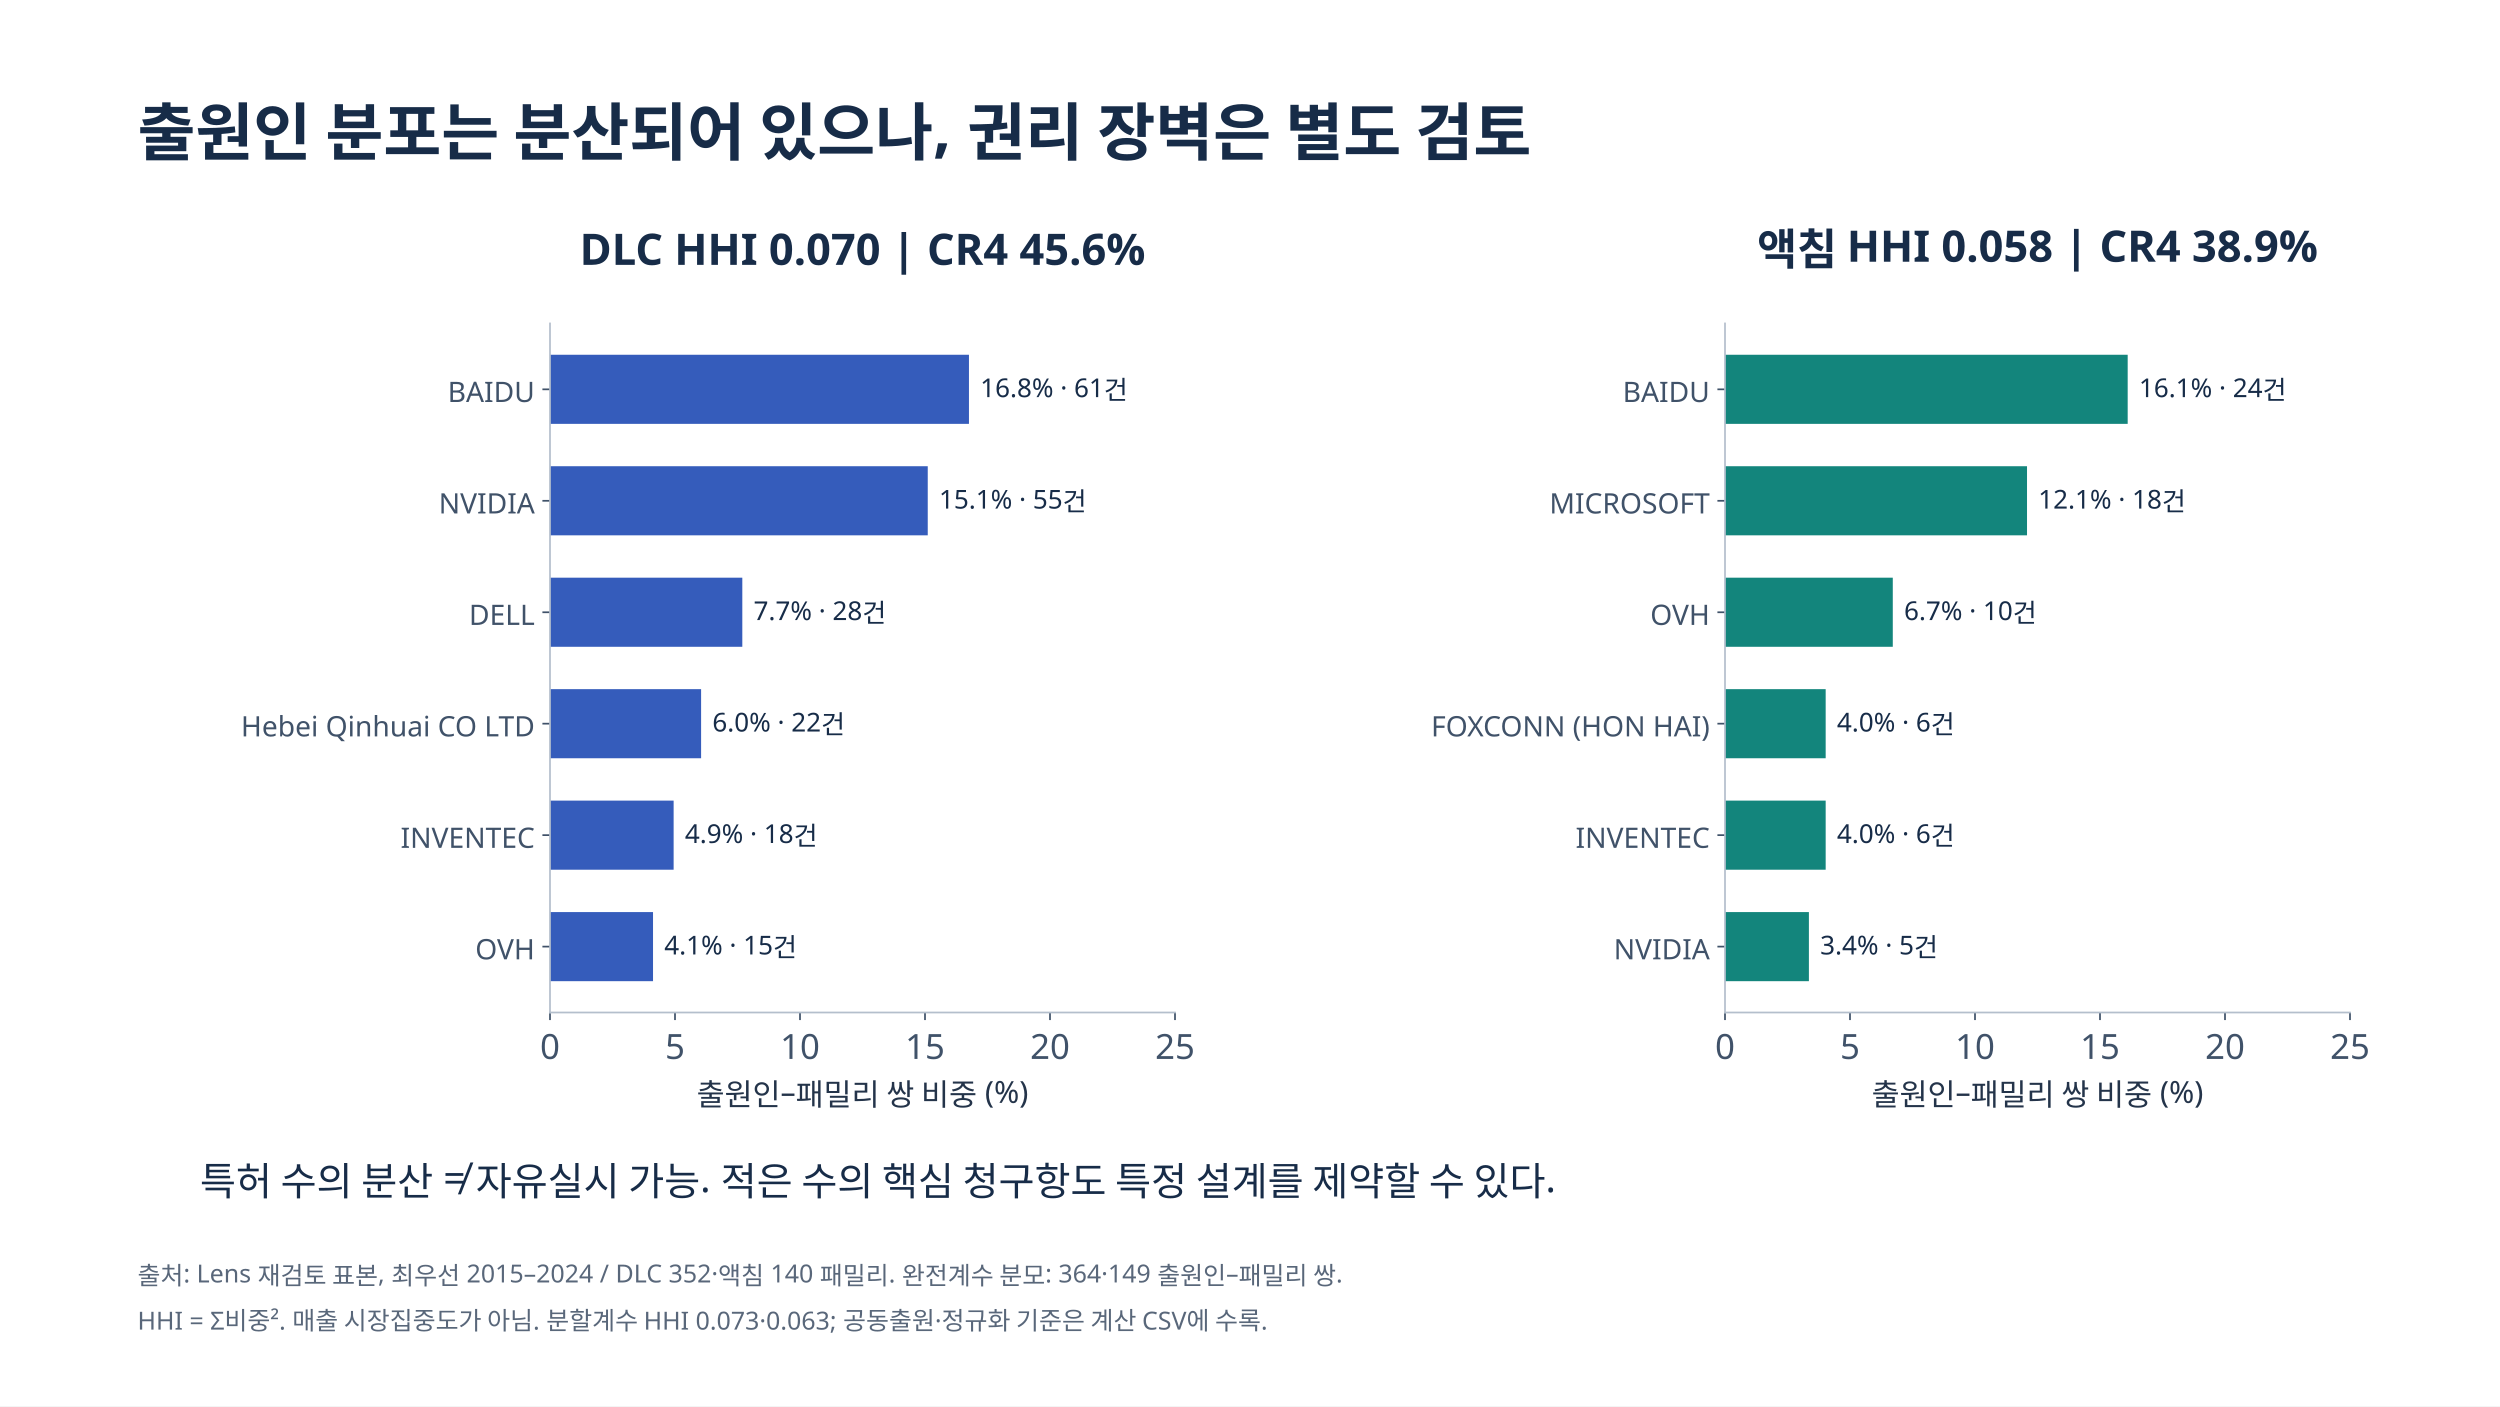
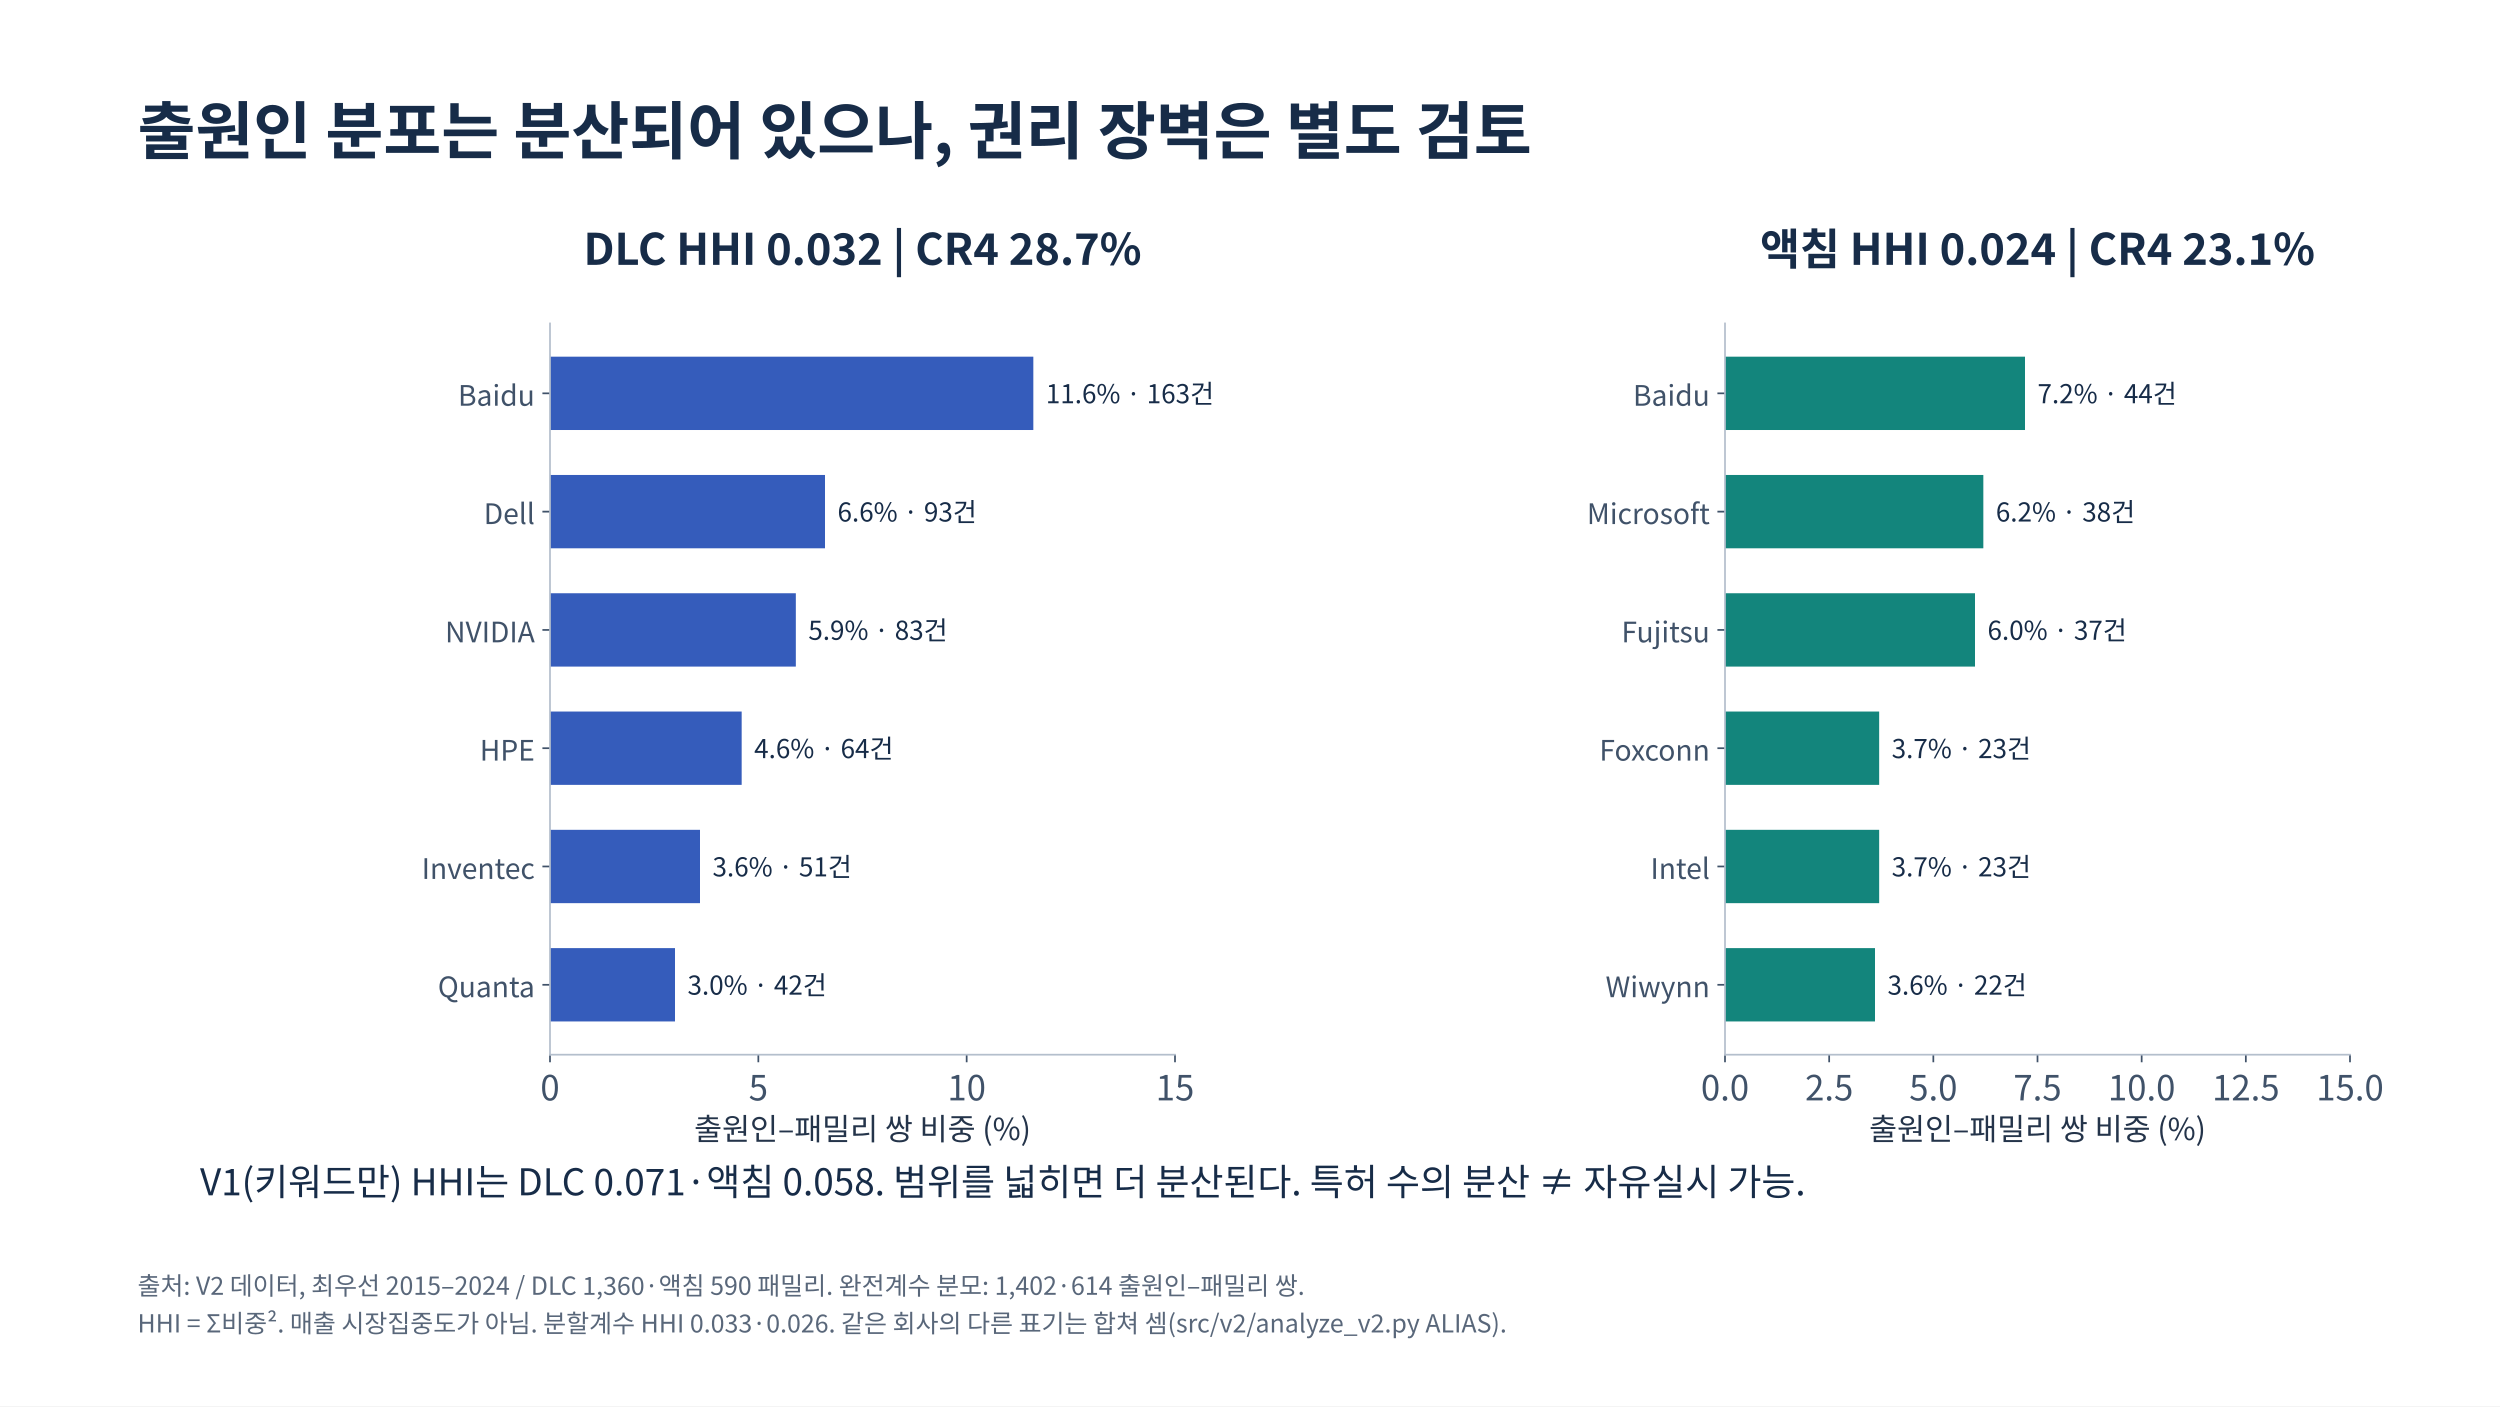
<svg xmlns="http://www.w3.org/2000/svg" xmlns:xlink="http://www.w3.org/1999/xlink" width="1152pt" height="648pt" viewBox="0 0 1152 648" version="1.1">
  <defs>
    <style type="text/css">*{stroke-linejoin: round; stroke-linecap: butt}</style>
  </defs>
  <g id="figure_1">
    <g id="patch_1">
-       <path d="M 0 648 L 1152 648 L 1152 0 L 0 0 z " style="fill: #ffffff" />
+       <path d="M 0 648  L 1152 648  L 1152 0  L 0 0  z " style="fill: #ffffff" />
    </g>
    <g id="axes_1">
      <g id="patch_2">
-         <path d="M 253.44 466.56 L 541.44 466.56 L 541.44 149.04 L 253.44 149.04 z " style="fill: #ffffff" />
+         <path d="M 253.44 486  L 541.44 486  L 541.44 149.04  L 253.44 149.04  z " style="fill: #ffffff" />
      </g>
      <g id="patch_3">
-         <path d="M 253.44 163.473 L 446.495 163.473 L 446.495 195.317 L 253.44 195.317 z " clip-path="url(#p38c13f968c)" style="fill: #355cbb" />
+         <path d="M 253.44 164.356  L 476.16 164.356  L 476.16 198.15  L 253.44 198.15  z " clip-path="url(#p7dd7fd49ec)" style="fill: #355cbb" />
      </g>
      <g id="patch_4">
-         <path d="M 253.44 214.835 L 427.506 214.835 L 427.506 246.679 L 253.44 246.679 z " clip-path="url(#p38c13f968c)" style="fill: #355cbb" />
+         <path d="M 253.44 218.863  L 380.16 218.863  L 380.16 252.657  L 253.44 252.657  z " clip-path="url(#p7dd7fd49ec)" style="fill: #355cbb" />
      </g>
      <g id="patch_5">
-         <path d="M 253.44 266.197 L 342.055 266.197 L 342.055 298.041 L 253.44 298.041 z " clip-path="url(#p38c13f968c)" style="fill: #355cbb" />
+         <path d="M 253.44 273.37  L 366.72 273.37  L 366.72 307.164  L 253.44 307.164  z " clip-path="url(#p7dd7fd49ec)" style="fill: #355cbb" />
      </g>
      <g id="patch_6">
-         <path d="M 253.44 317.559 L 323.066 317.559 L 323.066 349.403 L 253.44 349.403 z " clip-path="url(#p38c13f968c)" style="fill: #355cbb" />
+         <path d="M 253.44 327.876  L 341.76 327.876  L 341.76 361.67  L 253.44 361.67  z " clip-path="url(#p7dd7fd49ec)" style="fill: #355cbb" />
      </g>
      <g id="patch_7">
-         <path d="M 253.44 368.921 L 310.407 368.921 L 310.407 400.765 L 253.44 400.765 z " clip-path="url(#p38c13f968c)" style="fill: #355cbb" />
+         <path d="M 253.44 382.383  L 322.56 382.383  L 322.56 416.177  L 253.44 416.177  z " clip-path="url(#p7dd7fd49ec)" style="fill: #355cbb" />
      </g>
      <g id="patch_8">
-         <path d="M 253.44 420.283 L 300.913 420.283 L 300.913 452.127 L 253.44 452.127 z " clip-path="url(#p38c13f968c)" style="fill: #355cbb" />
+         <path d="M 253.44 436.89  L 311.04 436.89  L 311.04 470.684  L 253.44 470.684  z " clip-path="url(#p7dd7fd49ec)" style="fill: #355cbb" />
      </g>
      <g id="matplotlib.axis_1">
        <g id="xtick_1">
          <g id="line2d_1">
            <defs>
-               <path id="m8ae8f41600" d="M 0 0 L 0 3.5 " style="stroke: #405269; stroke-width: 0.8" />
+               <path id="m45e6b7ff46" d="M 0 0  L 0 3.5  " style="stroke: #405269; stroke-width: 0.8" />
            </defs>
            <g>
-               <use xlink:href="#m8ae8f41600" x="253.44" y="466.56" style="fill: #405269; stroke: #405269; stroke-width: 0.8" />
+               <use xlink:href="#m45e6b7ff46" x="253.44" y="486" style="fill: #405269; stroke: #405269; stroke-width: 0.8" />
            </g>
          </g>
          <g id="text_1">
-             <text style="font-size: 16px; font-family: 'Apple SD Gothic Neo'; text-anchor: middle; fill: #405269" x="253.44" y="487.96" transform="rotate(-0 253.44 487.96)">0</text>
+             <text style="font-size: 16px; font-family: 'Noto Sans CJK KR'; text-anchor: middle; fill: #405269" x="253.44" y="507.08" transform="rotate(-0 253.44 507.08)">0</text>
          </g>
        </g>
        <g id="xtick_2">
          <g id="line2d_2">
            <g>
-               <use xlink:href="#m8ae8f41600" x="311.04" y="466.56" style="fill: #405269; stroke: #405269; stroke-width: 0.8" />
+               <use xlink:href="#m45e6b7ff46" x="349.44" y="486" style="fill: #405269; stroke: #405269; stroke-width: 0.8" />
            </g>
          </g>
          <g id="text_2">
-             <text style="font-size: 16px; font-family: 'Apple SD Gothic Neo'; text-anchor: middle; fill: #405269" x="311.04" y="487.96" transform="rotate(-0 311.04 487.96)">5</text>
+             <text style="font-size: 16px; font-family: 'Noto Sans CJK KR'; text-anchor: middle; fill: #405269" x="349.44" y="507.08" transform="rotate(-0 349.44 507.08)">5</text>
          </g>
        </g>
        <g id="xtick_3">
          <g id="line2d_3">
            <g>
-               <use xlink:href="#m8ae8f41600" x="368.64" y="466.56" style="fill: #405269; stroke: #405269; stroke-width: 0.8" />
+               <use xlink:href="#m45e6b7ff46" x="445.44" y="486" style="fill: #405269; stroke: #405269; stroke-width: 0.8" />
            </g>
          </g>
          <g id="text_3">
-             <text style="font-size: 16px; font-family: 'Apple SD Gothic Neo'; text-anchor: middle; fill: #405269" x="368.64" y="487.96" transform="rotate(-0 368.64 487.96)">10</text>
+             <text style="font-size: 16px; font-family: 'Noto Sans CJK KR'; text-anchor: middle; fill: #405269" x="445.44" y="507.08" transform="rotate(-0 445.44 507.08)">10</text>
          </g>
        </g>
        <g id="xtick_4">
          <g id="line2d_4">
            <g>
-               <use xlink:href="#m8ae8f41600" x="426.24" y="466.56" style="fill: #405269; stroke: #405269; stroke-width: 0.8" />
+               <use xlink:href="#m45e6b7ff46" x="541.44" y="486" style="fill: #405269; stroke: #405269; stroke-width: 0.8" />
            </g>
          </g>
          <g id="text_4">
-             <text style="font-size: 16px; font-family: 'Apple SD Gothic Neo'; text-anchor: middle; fill: #405269" x="426.24" y="487.96" transform="rotate(-0 426.24 487.96)">15</text>
-           </g>
-         </g>
-         <g id="xtick_5">
-           <g id="line2d_5">
-             <g>
-               <use xlink:href="#m8ae8f41600" x="483.84" y="466.56" style="fill: #405269; stroke: #405269; stroke-width: 0.8" />
-             </g>
-           </g>
-           <g id="text_5">
-             <text style="font-size: 16px; font-family: 'Apple SD Gothic Neo'; text-anchor: middle; fill: #405269" x="483.84" y="487.96" transform="rotate(-0 483.84 487.96)">20</text>
-           </g>
-         </g>
-         <g id="xtick_6">
-           <g id="line2d_6">
-             <g>
-               <use xlink:href="#m8ae8f41600" x="541.44" y="466.56" style="fill: #405269; stroke: #405269; stroke-width: 0.8" />
-             </g>
-           </g>
-           <g id="text_6">
-             <text style="font-size: 16px; font-family: 'Apple SD Gothic Neo'; text-anchor: middle; fill: #405269" x="541.44" y="487.96" transform="rotate(-0 541.44 487.96)">25</text>
-           </g>
-         </g>
-         <g id="text_7">
-           <text style="font-size: 14px; font-family: 'Apple SD Gothic Neo'; text-anchor: middle; fill: #24344a" x="397.44" y="509.36" transform="rotate(-0 397.44 509.36)">출원인–패밀리 쌍 비중 (%)</text>
+             <text style="font-size: 16px; font-family: 'Noto Sans CJK KR'; text-anchor: middle; fill: #405269" x="541.44" y="507.08" transform="rotate(-0 541.44 507.08)">15</text>
+           </g>
+         </g>
+         <g id="text_5">
+           <text style="font-size: 14px; font-family: 'Noto Sans CJK KR', 'Noto Sans CJK JP'; text-anchor: middle; fill: #24344a" x="397.44" y="525.32" transform="rotate(-0 397.44 525.32)">출원인–패밀리 쌍 비중 (%)</text>
        </g>
      </g>
      <g id="matplotlib.axis_2">
        <g id="ytick_1">
+           <g id="line2d_5">
+             <defs>
+               <path id="mb40134016e" d="M 0 0  L -3.5 0  " style="stroke: #405269; stroke-width: 0.8" />
+             </defs>
+             <g>
+               <use xlink:href="#mb40134016e" x="253.44" y="181.253" style="fill: #405269; stroke: #405269; stroke-width: 0.8" />
+             </g>
+           </g>
+           <g id="text_6">
+             <text style="font-size: 13px; font-family: 'Noto Sans CJK KR'; text-anchor: end; fill: #405269" x="246.44" y="186.973" transform="rotate(-0 246.44 186.9734)">Baidu</text>
+           </g>
+         </g>
+         <g id="ytick_2">
+           <g id="line2d_6">
+             <g>
+               <use xlink:href="#mb40134016e" x="253.44" y="235.76" style="fill: #405269; stroke: #405269; stroke-width: 0.8" />
+             </g>
+           </g>
+           <g id="text_7">
+             <text style="font-size: 13px; font-family: 'Noto Sans CJK KR'; text-anchor: end; fill: #405269" x="246.44" y="241.48" transform="rotate(-0 246.44 241.4801)">Dell</text>
+           </g>
+         </g>
+         <g id="ytick_3">
          <g id="line2d_7">
-             <defs>
-               <path id="m6754646895" d="M 0 0 L -3.5 0 " style="stroke: #405269; stroke-width: 0.8" />
-             </defs>
-             <g>
-               <use xlink:href="#m6754646895" x="253.44" y="179.395" style="fill: #405269; stroke: #405269; stroke-width: 0.8" />
+             <g>
+               <use xlink:href="#mb40134016e" x="253.44" y="290.267" style="fill: #405269; stroke: #405269; stroke-width: 0.8" />
            </g>
          </g>
          <g id="text_8">
-             <text style="font-size: 13px; font-family: 'Apple SD Gothic Neo'; text-anchor: end; fill: #405269" x="246.44" y="185.245" transform="rotate(-0 246.44 185.245)">BAIDU</text>
-           </g>
-         </g>
-         <g id="ytick_2">
+             <text style="font-size: 13px; font-family: 'Noto Sans CJK KR'; text-anchor: end; fill: #405269" x="246.44" y="295.987" transform="rotate(-0 246.44 295.9867)">NVIDIA</text>
+           </g>
+         </g>
+         <g id="ytick_4">
          <g id="line2d_8">
            <g>
-               <use xlink:href="#m6754646895" x="253.44" y="230.757" style="fill: #405269; stroke: #405269; stroke-width: 0.8" />
+               <use xlink:href="#mb40134016e" x="253.44" y="344.773" style="fill: #405269; stroke: #405269; stroke-width: 0.8" />
            </g>
          </g>
          <g id="text_9">
-             <text style="font-size: 13px; font-family: 'Apple SD Gothic Neo'; text-anchor: end; fill: #405269" x="246.44" y="236.607" transform="rotate(-0 246.44 236.607)">NVIDIA</text>
-           </g>
-         </g>
-         <g id="ytick_3">
+             <text style="font-size: 13px; font-family: 'Noto Sans CJK KR'; text-anchor: end; fill: #405269" x="246.44" y="350.493" transform="rotate(-0 246.44 350.4933)">HPE</text>
+           </g>
+         </g>
+         <g id="ytick_5">
          <g id="line2d_9">
            <g>
-               <use xlink:href="#m6754646895" x="253.44" y="282.119" style="fill: #405269; stroke: #405269; stroke-width: 0.8" />
+               <use xlink:href="#mb40134016e" x="253.44" y="399.28" style="fill: #405269; stroke: #405269; stroke-width: 0.8" />
            </g>
          </g>
          <g id="text_10">
-             <text style="font-size: 13px; font-family: 'Apple SD Gothic Neo'; text-anchor: end; fill: #405269" x="246.44" y="287.969" transform="rotate(-0 246.44 287.969)">DELL</text>
-           </g>
-         </g>
-         <g id="ytick_4">
+             <text style="font-size: 13px; font-family: 'Noto Sans CJK KR'; text-anchor: end; fill: #405269" x="246.44" y="405" transform="rotate(-0 246.44 404.9999)">Inventec</text>
+           </g>
+         </g>
+         <g id="ytick_6">
          <g id="line2d_10">
            <g>
-               <use xlink:href="#m6754646895" x="253.44" y="333.481" style="fill: #405269; stroke: #405269; stroke-width: 0.8" />
+               <use xlink:href="#mb40134016e" x="253.44" y="453.787" style="fill: #405269; stroke: #405269; stroke-width: 0.8" />
            </g>
          </g>
          <g id="text_11">
-             <text style="font-size: 13px; font-family: 'Apple SD Gothic Neo'; text-anchor: end; fill: #405269" x="246.44" y="339.331" transform="rotate(-0 246.44 339.331)">Hebei Qinhuai CO LTD</text>
-           </g>
-         </g>
-         <g id="ytick_5">
-           <g id="line2d_11">
-             <g>
-               <use xlink:href="#m6754646895" x="253.44" y="384.843" style="fill: #405269; stroke: #405269; stroke-width: 0.8" />
-             </g>
-           </g>
-           <g id="text_12">
-             <text style="font-size: 13px; font-family: 'Apple SD Gothic Neo'; text-anchor: end; fill: #405269" x="246.44" y="390.693" transform="rotate(-0 246.44 390.693)">INVENTEC</text>
-           </g>
-         </g>
-         <g id="ytick_6">
-           <g id="line2d_12">
-             <g>
-               <use xlink:href="#m6754646895" x="253.44" y="436.205" style="fill: #405269; stroke: #405269; stroke-width: 0.8" />
-             </g>
-           </g>
-           <g id="text_13">
-             <text style="font-size: 13px; font-family: 'Apple SD Gothic Neo'; text-anchor: end; fill: #405269" x="246.44" y="442.055" transform="rotate(-0 246.44 442.055)">OVH</text>
+             <text style="font-size: 13px; font-family: 'Noto Sans CJK KR'; text-anchor: end; fill: #405269" x="246.44" y="459.507" transform="rotate(-0 246.44 459.5066)">Quanta</text>
          </g>
        </g>
      </g>
      <g id="patch_9">
-         <path d="M 253.44 466.56 L 253.44 149.04 " style="fill: none; stroke: #b4bfcc; stroke-width: 0.8; stroke-linejoin: miter; stroke-linecap: square" />
+         <path d="M 253.44 486  L 253.44 149.04  " style="fill: none; stroke: #b4bfcc; stroke-width: 0.8; stroke-linejoin: miter; stroke-linecap: square" />
      </g>
      <g id="patch_10">
-         <path d="M 253.44 466.56 L 541.44 466.56 " style="fill: none; stroke: #b4bfcc; stroke-width: 0.8; stroke-linejoin: miter; stroke-linecap: square" />
+         <path d="M 253.44 486  L 541.44 486  " style="fill: none; stroke: #b4bfcc; stroke-width: 0.8; stroke-linejoin: miter; stroke-linecap: square" />
+       </g>
+       <g id="text_12">
+         <text style="font-size: 12px; font-family: 'Noto Sans CJK KR', 'Noto Sans CJK JP'; text-anchor: start; fill: #172c48" x="481.92" y="185.813" transform="rotate(-0 481.92 185.8134)">11.6% · 163건</text>
+       </g>
+       <g id="text_13">
+         <text style="font-size: 12px; font-family: 'Noto Sans CJK KR', 'Noto Sans CJK JP'; text-anchor: start; fill: #172c48" x="385.92" y="240.32" transform="rotate(-0 385.92 240.3201)">6.6% · 93건</text>
      </g>
      <g id="text_14">
-         <text style="font-size: 12px; font-family: 'Apple SD Gothic Neo'; text-anchor: start; fill: #172c48" x="451.679" y="182.995" transform="rotate(-0 451.6789 182.995)">16.8% · 61건</text>
+         <text style="font-size: 12px; font-family: 'Noto Sans CJK KR', 'Noto Sans CJK JP'; text-anchor: start; fill: #172c48" x="372.48" y="294.827" transform="rotate(-0 372.48 294.8267)">5.9% · 83건</text>
      </g>
      <g id="text_15">
-         <text style="font-size: 12px; font-family: 'Apple SD Gothic Neo'; text-anchor: start; fill: #172c48" x="432.69" y="234.357" transform="rotate(-0 432.6899 234.357)">15.1% · 55건</text>
+         <text style="font-size: 12px; font-family: 'Noto Sans CJK KR', 'Noto Sans CJK JP'; text-anchor: start; fill: #172c48" x="347.52" y="349.333" transform="rotate(-0 347.52 349.3333)">4.6% · 64건</text>
      </g>
      <g id="text_16">
-         <text style="font-size: 12px; font-family: 'Apple SD Gothic Neo'; text-anchor: start; fill: #172c48" x="347.239" y="285.719" transform="rotate(-0 347.2394 285.719)">7.7% · 28건</text>
+         <text style="font-size: 12px; font-family: 'Noto Sans CJK KR', 'Noto Sans CJK JP'; text-anchor: start; fill: #172c48" x="328.32" y="403.84" transform="rotate(-0 328.32 403.8399)">3.6% · 51건</text>
      </g>
      <g id="text_17">
-         <text style="font-size: 12px; font-family: 'Apple SD Gothic Neo'; text-anchor: start; fill: #172c48" x="328.25" y="337.081" transform="rotate(-0 328.2504 337.081)">6.0% · 22건</text>
+         <text style="font-size: 12px; font-family: 'Noto Sans CJK KR', 'Noto Sans CJK JP'; text-anchor: start; fill: #172c48" x="316.8" y="458.347" transform="rotate(-0 316.8 458.3466)">3.0% · 42건</text>
      </g>
      <g id="text_18">
-         <text style="font-size: 12px; font-family: 'Apple SD Gothic Neo'; text-anchor: start; fill: #172c48" x="315.591" y="388.443" transform="rotate(-0 315.591 388.443)">4.9% · 18건</text>
-       </g>
-       <g id="text_19">
-         <text style="font-size: 12px; font-family: 'Apple SD Gothic Neo'; text-anchor: start; fill: #172c48" x="306.097" y="439.805" transform="rotate(-0 306.0965 439.805)">4.1% · 15건</text>
-       </g>
-       <g id="text_20">
-         <text style="font-weight: 700; font-size: 20px; font-family: 'Apple SD Gothic Neo'; text-anchor: middle; fill: #172c48" x="397.44" y="122.04" transform="rotate(-0 397.44 122.04)">DLC  HHI 0.070  |  CR4 45.6%</text>
+         <text style="font-weight: 700; font-size: 20px; font-family: 'Noto Sans CJK KR'; text-anchor: middle; fill: #172c48" x="397.44" y="122.04" transform="rotate(-0 397.44 122.04)">DLC  HHI 0.032  |  CR4 28.7%</text>
      </g>
    </g>
    <g id="axes_2">
      <g id="patch_11">
-         <path d="M 794.88 466.56 L 1082.88 466.56 L 1082.88 149.04 L 794.88 149.04 z " style="fill: #ffffff" />
+         <path d="M 794.88 486  L 1082.88 486  L 1082.88 149.04  L 794.88 149.04  z " style="fill: #ffffff" />
      </g>
      <g id="patch_12">
-         <path d="M 794.88 163.473 L 980.437 163.473 L 980.437 195.317 L 794.88 195.317 z " clip-path="url(#p82d3d3a4be)" style="fill: #13857c" />
+         <path d="M 794.88 164.356  L 933.12 164.356  L 933.12 198.15  L 794.88 198.15  z " clip-path="url(#pb6454daeb3)" style="fill: #13857c" />
      </g>
      <g id="patch_13">
-         <path d="M 794.88 214.835 L 934.048 214.835 L 934.048 246.679 L 794.88 246.679 z " clip-path="url(#p82d3d3a4be)" style="fill: #13857c" />
+         <path d="M 794.88 218.863  L 913.92 218.863  L 913.92 252.657  L 794.88 252.657  z " clip-path="url(#pb6454daeb3)" style="fill: #13857c" />
      </g>
      <g id="patch_14">
-         <path d="M 794.88 266.197 L 872.195 266.197 L 872.195 298.041 L 794.88 298.041 z " clip-path="url(#p82d3d3a4be)" style="fill: #13857c" />
+         <path d="M 794.88 273.37  L 910.08 273.37  L 910.08 307.164  L 794.88 307.164  z " clip-path="url(#pb6454daeb3)" style="fill: #13857c" />
      </g>
      <g id="patch_15">
-         <path d="M 794.88 317.559 L 841.269 317.559 L 841.269 349.403 L 794.88 349.403 z " clip-path="url(#p82d3d3a4be)" style="fill: #13857c" />
+         <path d="M 794.88 327.876  L 865.92 327.876  L 865.92 361.67  L 794.88 361.67  z " clip-path="url(#pb6454daeb3)" style="fill: #13857c" />
      </g>
      <g id="patch_16">
-         <path d="M 794.88 368.921 L 841.269 368.921 L 841.269 400.765 L 794.88 400.765 z " clip-path="url(#p82d3d3a4be)" style="fill: #13857c" />
+         <path d="M 794.88 382.383  L 865.92 382.383  L 865.92 416.177  L 794.88 416.177  z " clip-path="url(#pb6454daeb3)" style="fill: #13857c" />
      </g>
      <g id="patch_17">
-         <path d="M 794.88 420.283 L 833.538 420.283 L 833.538 452.127 L 794.88 452.127 z " clip-path="url(#p82d3d3a4be)" style="fill: #13857c" />
+         <path d="M 794.88 436.89  L 864 436.89  L 864 470.684  L 794.88 470.684  z " clip-path="url(#pb6454daeb3)" style="fill: #13857c" />
      </g>
      <g id="matplotlib.axis_3">
+         <g id="xtick_5">
+           <g id="line2d_11">
+             <g>
+               <use xlink:href="#m45e6b7ff46" x="794.88" y="486" style="fill: #405269; stroke: #405269; stroke-width: 0.8" />
+             </g>
+           </g>
+           <g id="text_19">
+             <text style="font-size: 16px; font-family: 'Noto Sans CJK KR'; text-anchor: middle; fill: #405269" x="794.88" y="507.08" transform="rotate(-0 794.88 507.08)">0.0</text>
+           </g>
+         </g>
+         <g id="xtick_6">
+           <g id="line2d_12">
+             <g>
+               <use xlink:href="#m45e6b7ff46" x="842.88" y="486" style="fill: #405269; stroke: #405269; stroke-width: 0.8" />
+             </g>
+           </g>
+           <g id="text_20">
+             <text style="font-size: 16px; font-family: 'Noto Sans CJK KR'; text-anchor: middle; fill: #405269" x="842.88" y="507.08" transform="rotate(-0 842.88 507.08)">2.5</text>
+           </g>
+         </g>
        <g id="xtick_7">
          <g id="line2d_13">
            <g>
-               <use xlink:href="#m8ae8f41600" x="794.88" y="466.56" style="fill: #405269; stroke: #405269; stroke-width: 0.8" />
+               <use xlink:href="#m45e6b7ff46" x="890.88" y="486" style="fill: #405269; stroke: #405269; stroke-width: 0.8" />
            </g>
          </g>
          <g id="text_21">
-             <text style="font-size: 16px; font-family: 'Apple SD Gothic Neo'; text-anchor: middle; fill: #405269" x="794.88" y="487.96" transform="rotate(-0 794.88 487.96)">0</text>
+             <text style="font-size: 16px; font-family: 'Noto Sans CJK KR'; text-anchor: middle; fill: #405269" x="890.88" y="507.08" transform="rotate(-0 890.88 507.08)">5.0</text>
          </g>
        </g>
        <g id="xtick_8">
          <g id="line2d_14">
            <g>
-               <use xlink:href="#m8ae8f41600" x="852.48" y="466.56" style="fill: #405269; stroke: #405269; stroke-width: 0.8" />
+               <use xlink:href="#m45e6b7ff46" x="938.88" y="486" style="fill: #405269; stroke: #405269; stroke-width: 0.8" />
            </g>
          </g>
          <g id="text_22">
-             <text style="font-size: 16px; font-family: 'Apple SD Gothic Neo'; text-anchor: middle; fill: #405269" x="852.48" y="487.96" transform="rotate(-0 852.48 487.96)">5</text>
+             <text style="font-size: 16px; font-family: 'Noto Sans CJK KR'; text-anchor: middle; fill: #405269" x="938.88" y="507.08" transform="rotate(-0 938.88 507.08)">7.5</text>
          </g>
        </g>
        <g id="xtick_9">
          <g id="line2d_15">
            <g>
-               <use xlink:href="#m8ae8f41600" x="910.08" y="466.56" style="fill: #405269; stroke: #405269; stroke-width: 0.8" />
+               <use xlink:href="#m45e6b7ff46" x="986.88" y="486" style="fill: #405269; stroke: #405269; stroke-width: 0.8" />
            </g>
          </g>
          <g id="text_23">
-             <text style="font-size: 16px; font-family: 'Apple SD Gothic Neo'; text-anchor: middle; fill: #405269" x="910.08" y="487.96" transform="rotate(-0 910.08 487.96)">10</text>
+             <text style="font-size: 16px; font-family: 'Noto Sans CJK KR'; text-anchor: middle; fill: #405269" x="986.88" y="507.08" transform="rotate(-0 986.88 507.08)">10.0</text>
          </g>
        </g>
        <g id="xtick_10">
          <g id="line2d_16">
            <g>
-               <use xlink:href="#m8ae8f41600" x="967.68" y="466.56" style="fill: #405269; stroke: #405269; stroke-width: 0.8" />
+               <use xlink:href="#m45e6b7ff46" x="1034.88" y="486" style="fill: #405269; stroke: #405269; stroke-width: 0.8" />
            </g>
          </g>
          <g id="text_24">
-             <text style="font-size: 16px; font-family: 'Apple SD Gothic Neo'; text-anchor: middle; fill: #405269" x="967.68" y="487.96" transform="rotate(-0 967.68 487.96)">15</text>
+             <text style="font-size: 16px; font-family: 'Noto Sans CJK KR'; text-anchor: middle; fill: #405269" x="1034.88" y="507.08" transform="rotate(-0 1034.88 507.08)">12.5</text>
          </g>
        </g>
        <g id="xtick_11">
          <g id="line2d_17">
            <g>
-               <use xlink:href="#m8ae8f41600" x="1025.28" y="466.56" style="fill: #405269; stroke: #405269; stroke-width: 0.8" />
+               <use xlink:href="#m45e6b7ff46" x="1082.88" y="486" style="fill: #405269; stroke: #405269; stroke-width: 0.8" />
            </g>
          </g>
          <g id="text_25">
-             <text style="font-size: 16px; font-family: 'Apple SD Gothic Neo'; text-anchor: middle; fill: #405269" x="1025.28" y="487.96" transform="rotate(-0 1025.28 487.96)">20</text>
-           </g>
-         </g>
-         <g id="xtick_12">
-           <g id="line2d_18">
-             <g>
-               <use xlink:href="#m8ae8f41600" x="1082.88" y="466.56" style="fill: #405269; stroke: #405269; stroke-width: 0.8" />
-             </g>
-           </g>
-           <g id="text_26">
-             <text style="font-size: 16px; font-family: 'Apple SD Gothic Neo'; text-anchor: middle; fill: #405269" x="1082.88" y="487.96" transform="rotate(-0 1082.88 487.96)">25</text>
-           </g>
-         </g>
-         <g id="text_27">
-           <text style="font-size: 14px; font-family: 'Apple SD Gothic Neo'; text-anchor: middle; fill: #24344a" x="938.88" y="509.36" transform="rotate(-0 938.88 509.36)">출원인–패밀리 쌍 비중 (%)</text>
+             <text style="font-size: 16px; font-family: 'Noto Sans CJK KR'; text-anchor: middle; fill: #405269" x="1082.88" y="507.08" transform="rotate(-0 1082.88 507.08)">15.0</text>
+           </g>
+         </g>
+         <g id="text_26">
+           <text style="font-size: 14px; font-family: 'Noto Sans CJK KR', 'Noto Sans CJK JP'; text-anchor: middle; fill: #24344a" x="938.88" y="525.32" transform="rotate(-0 938.88 525.32)">출원인–패밀리 쌍 비중 (%)</text>
        </g>
      </g>
      <g id="matplotlib.axis_4">
        <g id="ytick_7">
+           <g id="line2d_18">
+             <g>
+               <use xlink:href="#mb40134016e" x="794.88" y="181.253" style="fill: #405269; stroke: #405269; stroke-width: 0.8" />
+             </g>
+           </g>
+           <g id="text_27">
+             <text style="font-size: 13px; font-family: 'Noto Sans CJK KR'; text-anchor: end; fill: #405269" x="787.88" y="186.973" transform="rotate(-0 787.88 186.9734)">Baidu</text>
+           </g>
+         </g>
+         <g id="ytick_8">
          <g id="line2d_19">
            <g>
-               <use xlink:href="#m6754646895" x="794.88" y="179.395" style="fill: #405269; stroke: #405269; stroke-width: 0.8" />
+               <use xlink:href="#mb40134016e" x="794.88" y="235.76" style="fill: #405269; stroke: #405269; stroke-width: 0.8" />
            </g>
          </g>
          <g id="text_28">
-             <text style="font-size: 13px; font-family: 'Apple SD Gothic Neo'; text-anchor: end; fill: #405269" x="787.88" y="185.245" transform="rotate(-0 787.88 185.245)">BAIDU</text>
-           </g>
-         </g>
-         <g id="ytick_8">
+             <text style="font-size: 13px; font-family: 'Noto Sans CJK KR'; text-anchor: end; fill: #405269" x="787.88" y="241.48" transform="rotate(-0 787.88 241.4801)">Microsoft</text>
+           </g>
+         </g>
+         <g id="ytick_9">
          <g id="line2d_20">
            <g>
-               <use xlink:href="#m6754646895" x="794.88" y="230.757" style="fill: #405269; stroke: #405269; stroke-width: 0.8" />
+               <use xlink:href="#mb40134016e" x="794.88" y="290.267" style="fill: #405269; stroke: #405269; stroke-width: 0.8" />
            </g>
          </g>
          <g id="text_29">
-             <text style="font-size: 13px; font-family: 'Apple SD Gothic Neo'; text-anchor: end; fill: #405269" x="787.88" y="236.607" transform="rotate(-0 787.88 236.607)">MICROSOFT</text>
-           </g>
-         </g>
-         <g id="ytick_9">
+             <text style="font-size: 13px; font-family: 'Noto Sans CJK KR'; text-anchor: end; fill: #405269" x="787.88" y="295.987" transform="rotate(-0 787.88 295.9867)">Fujitsu</text>
+           </g>
+         </g>
+         <g id="ytick_10">
          <g id="line2d_21">
            <g>
-               <use xlink:href="#m6754646895" x="794.88" y="282.119" style="fill: #405269; stroke: #405269; stroke-width: 0.8" />
+               <use xlink:href="#mb40134016e" x="794.88" y="344.773" style="fill: #405269; stroke: #405269; stroke-width: 0.8" />
            </g>
          </g>
          <g id="text_30">
-             <text style="font-size: 13px; font-family: 'Apple SD Gothic Neo'; text-anchor: end; fill: #405269" x="787.88" y="287.969" transform="rotate(-0 787.88 287.969)">OVH</text>
-           </g>
-         </g>
-         <g id="ytick_10">
+             <text style="font-size: 13px; font-family: 'Noto Sans CJK KR'; text-anchor: end; fill: #405269" x="787.88" y="350.493" transform="rotate(-0 787.88 350.4933)">Foxconn</text>
+           </g>
+         </g>
+         <g id="ytick_11">
          <g id="line2d_22">
            <g>
-               <use xlink:href="#m6754646895" x="794.88" y="333.481" style="fill: #405269; stroke: #405269; stroke-width: 0.8" />
+               <use xlink:href="#mb40134016e" x="794.88" y="399.28" style="fill: #405269; stroke: #405269; stroke-width: 0.8" />
            </g>
          </g>
          <g id="text_31">
-             <text style="font-size: 13px; font-family: 'Apple SD Gothic Neo'; text-anchor: end; fill: #405269" x="787.88" y="339.331" transform="rotate(-0 787.88 339.331)">FOXCONN (HON HAI)</text>
-           </g>
-         </g>
-         <g id="ytick_11">
+             <text style="font-size: 13px; font-family: 'Noto Sans CJK KR'; text-anchor: end; fill: #405269" x="787.88" y="405" transform="rotate(-0 787.88 404.9999)">Intel</text>
+           </g>
+         </g>
+         <g id="ytick_12">
          <g id="line2d_23">
            <g>
-               <use xlink:href="#m6754646895" x="794.88" y="384.843" style="fill: #405269; stroke: #405269; stroke-width: 0.8" />
+               <use xlink:href="#mb40134016e" x="794.88" y="453.787" style="fill: #405269; stroke: #405269; stroke-width: 0.8" />
            </g>
          </g>
          <g id="text_32">
-             <text style="font-size: 13px; font-family: 'Apple SD Gothic Neo'; text-anchor: end; fill: #405269" x="787.88" y="390.693" transform="rotate(-0 787.88 390.693)">INVENTEC</text>
-           </g>
-         </g>
-         <g id="ytick_12">
-           <g id="line2d_24">
-             <g>
-               <use xlink:href="#m6754646895" x="794.88" y="436.205" style="fill: #405269; stroke: #405269; stroke-width: 0.8" />
-             </g>
-           </g>
-           <g id="text_33">
-             <text style="font-size: 13px; font-family: 'Apple SD Gothic Neo'; text-anchor: end; fill: #405269" x="787.88" y="442.055" transform="rotate(-0 787.88 442.055)">NVIDIA</text>
+             <text style="font-size: 13px; font-family: 'Noto Sans CJK KR'; text-anchor: end; fill: #405269" x="787.88" y="459.507" transform="rotate(-0 787.88 459.5066)">Wiwynn</text>
          </g>
        </g>
      </g>
      <g id="patch_18">
-         <path d="M 794.88 466.56 L 794.88 149.04 " style="fill: none; stroke: #b4bfcc; stroke-width: 0.8; stroke-linejoin: miter; stroke-linecap: square" />
+         <path d="M 794.88 486  L 794.88 149.04  " style="fill: none; stroke: #b4bfcc; stroke-width: 0.8; stroke-linejoin: miter; stroke-linecap: square" />
      </g>
      <g id="patch_19">
-         <path d="M 794.88 466.56 L 1082.88 466.56 " style="fill: none; stroke: #b4bfcc; stroke-width: 0.8; stroke-linejoin: miter; stroke-linecap: square" />
+         <path d="M 794.88 486  L 1082.88 486  " style="fill: none; stroke: #b4bfcc; stroke-width: 0.8; stroke-linejoin: miter; stroke-linecap: square" />
+       </g>
+       <g id="text_33">
+         <text style="font-size: 12px; font-family: 'Noto Sans CJK KR', 'Noto Sans CJK JP'; text-anchor: start; fill: #172c48" x="938.88" y="185.813" transform="rotate(-0 938.88 185.8134)">7.2% · 44건</text>
      </g>
      <g id="text_34">
-         <text style="font-size: 12px; font-family: 'Apple SD Gothic Neo'; text-anchor: start; fill: #172c48" x="985.621" y="182.995" transform="rotate(-0 985.621 182.995)">16.1% · 24건</text>
+         <text style="font-size: 12px; font-family: 'Noto Sans CJK KR', 'Noto Sans CJK JP'; text-anchor: start; fill: #172c48" x="919.68" y="240.32" transform="rotate(-0 919.68 240.3201)">6.2% · 38건</text>
      </g>
      <g id="text_35">
-         <text style="font-size: 12px; font-family: 'Apple SD Gothic Neo'; text-anchor: start; fill: #172c48" x="939.232" y="234.357" transform="rotate(-0 939.2318 234.357)">12.1% · 18건</text>
+         <text style="font-size: 12px; font-family: 'Noto Sans CJK KR', 'Noto Sans CJK JP'; text-anchor: start; fill: #172c48" x="915.84" y="294.827" transform="rotate(-0 915.84 294.8267)">6.0% · 37건</text>
      </g>
      <g id="text_36">
-         <text style="font-size: 12px; font-family: 'Apple SD Gothic Neo'; text-anchor: start; fill: #172c48" x="877.379" y="285.719" transform="rotate(-0 877.3794 285.719)">6.7% · 10건</text>
+         <text style="font-size: 12px; font-family: 'Noto Sans CJK KR', 'Noto Sans CJK JP'; text-anchor: start; fill: #172c48" x="871.68" y="349.333" transform="rotate(-0 871.68 349.3333)">3.7% · 23건</text>
      </g>
      <g id="text_37">
-         <text style="font-size: 12px; font-family: 'Apple SD Gothic Neo'; text-anchor: start; fill: #172c48" x="846.453" y="337.081" transform="rotate(-0 846.4533 337.081)">4.0% · 6건</text>
+         <text style="font-size: 12px; font-family: 'Noto Sans CJK KR', 'Noto Sans CJK JP'; text-anchor: start; fill: #172c48" x="871.68" y="403.84" transform="rotate(-0 871.68 403.8399)">3.7% · 23건</text>
      </g>
      <g id="text_38">
-         <text style="font-size: 12px; font-family: 'Apple SD Gothic Neo'; text-anchor: start; fill: #172c48" x="846.453" y="388.443" transform="rotate(-0 846.4533 388.443)">4.0% · 6건</text>
+         <text style="font-size: 12px; font-family: 'Noto Sans CJK KR', 'Noto Sans CJK JP'; text-anchor: start; fill: #172c48" x="869.76" y="458.347" transform="rotate(-0 869.76 458.3466)">3.6% · 22건</text>
      </g>
      <g id="text_39">
-         <text style="font-size: 12px; font-family: 'Apple SD Gothic Neo'; text-anchor: start; fill: #172c48" x="838.722" y="439.805" transform="rotate(-0 838.7217 439.805)">3.4% · 5건</text>
-       </g>
-       <g id="text_40">
-         <text style="font-weight: 700; font-size: 20px; font-family: 'Apple SD Gothic Neo'; text-anchor: middle; fill: #172c48" x="938.88" y="122.04" transform="rotate(-0 938.88 122.04)">액침  HHI 0.058  |  CR4 38.9%</text>
-       </g>
+         <text style="font-weight: 700; font-size: 20px; font-family: 'Noto Sans CJK KR', 'Noto Sans CJK JP'; text-anchor: middle; fill: #172c48" x="938.88" y="122.04" transform="rotate(-0 938.88 122.04)">액침  HHI 0.024  |  CR4 23.1%</text>
+       </g>
+     </g>
+     <g id="text_40">
+       <text style="font-weight: 700; font-size: 29px; font-family: 'Noto Sans CJK KR', 'Noto Sans CJK JP'; text-anchor: start; fill: #172c48" x="63.36" y="70.88" transform="rotate(-0 63.36 70.88)">출원인 분포는 분산되어 있으나, 권리 장벽은 별도 검토</text>
    </g>
    <g id="text_41">
-       <text style="font-weight: 700; font-size: 29px; font-family: 'Apple SD Gothic Neo'; text-anchor: start; fill: #172c48" x="63.36" y="71.46" transform="rotate(-0 63.36 71.46)">출원인 분포는 분산되어 있으나, 권리 장벽은 별도 검토</text>
+       <text style="font-size: 17px; font-family: 'Noto Sans CJK KR', 'Noto Sans CJK JP'; text-anchor: start; fill: #172c48" x="92.16" y="550.8" transform="rotate(-0 92.16 550.8)">V1(키워드만) HHI는 DLC 0.071·액침 0.058. 범위를 넓히면 더 분산된다. 특허 수의 분산 ≠ 자유실시 가능.</text>
    </g>
    <g id="text_42">
-       <text style="font-size: 18px; font-family: 'Apple SD Gothic Neo'; text-anchor: start; fill: #172c48" x="92.16" y="550.8" transform="rotate(-0 92.16 550.8)">특허 수의 분산 ≠ 자유실시 가능. 적은 수의 핵심 청구항도 특정 설계를 제약할 수 있다.</text>
-     </g>
-     <g id="text_43">
-       <text style="font-size: 11.5px; font-family: 'Apple SD Gothic Neo'; fill: #59677a" transform="translate(63.36 591.9075)">출처: Lens 재검토 표본, 최우선 2015–2024 / DLC 352·액침 140 패밀리. 완전계수 분모: 364·149 출원인–패밀리 쌍.</text>
-       <text style="font-size: 11.5px; font-family: 'Apple SD Gothic Neo'; fill: #59677a" transform="translate(63.36 612.6767)">HHI = Σ비중². 매출 시장집중도가 아님. 분할계수 HHI 0.073·0.063; 공동출원·정규화 기준은 계산 CSV에 수록.</text>
+       <text style="font-size: 11.5px; font-family: 'Noto Sans CJK KR', 'Noto Sans CJK JP'; fill: #59677a" transform="translate(63.36 596.6567)">출처: V2 데이터, 최우선 2015–2024 / DLC 1,360·액침 590 패밀리. 완전계수 분모: 1,402·614 출원인–패밀리 쌍.</text>
+       <text style="font-size: 11.5px; font-family: 'Noto Sans CJK KR', 'Noto Sans CJK JP'; fill: #59677a" transform="translate(63.36 613.992)">HHI = Σ비중². 매출 시장집중도가 아님. 분할계수 HHI 0.033·0.026. 같은 회사의 다른 표기는 합쳐 셈(src/v2/analyze_v2.py ALIAS).</text>
    </g>
  </g>
  <defs>
-     <clipPath id="p38c13f968c">
-       <rect x="253.44" y="149.04" width="288" height="317.52" />
+     <clipPath id="p7dd7fd49ec">
+       <rect x="253.44" y="149.04" width="288" height="336.96" />
    </clipPath>
-     <clipPath id="p82d3d3a4be">
-       <rect x="794.88" y="149.04" width="288" height="317.52" />
+     <clipPath id="pb6454daeb3">
+       <rect x="794.88" y="149.04" width="288" height="336.96" />
    </clipPath>
  </defs>
</svg>
